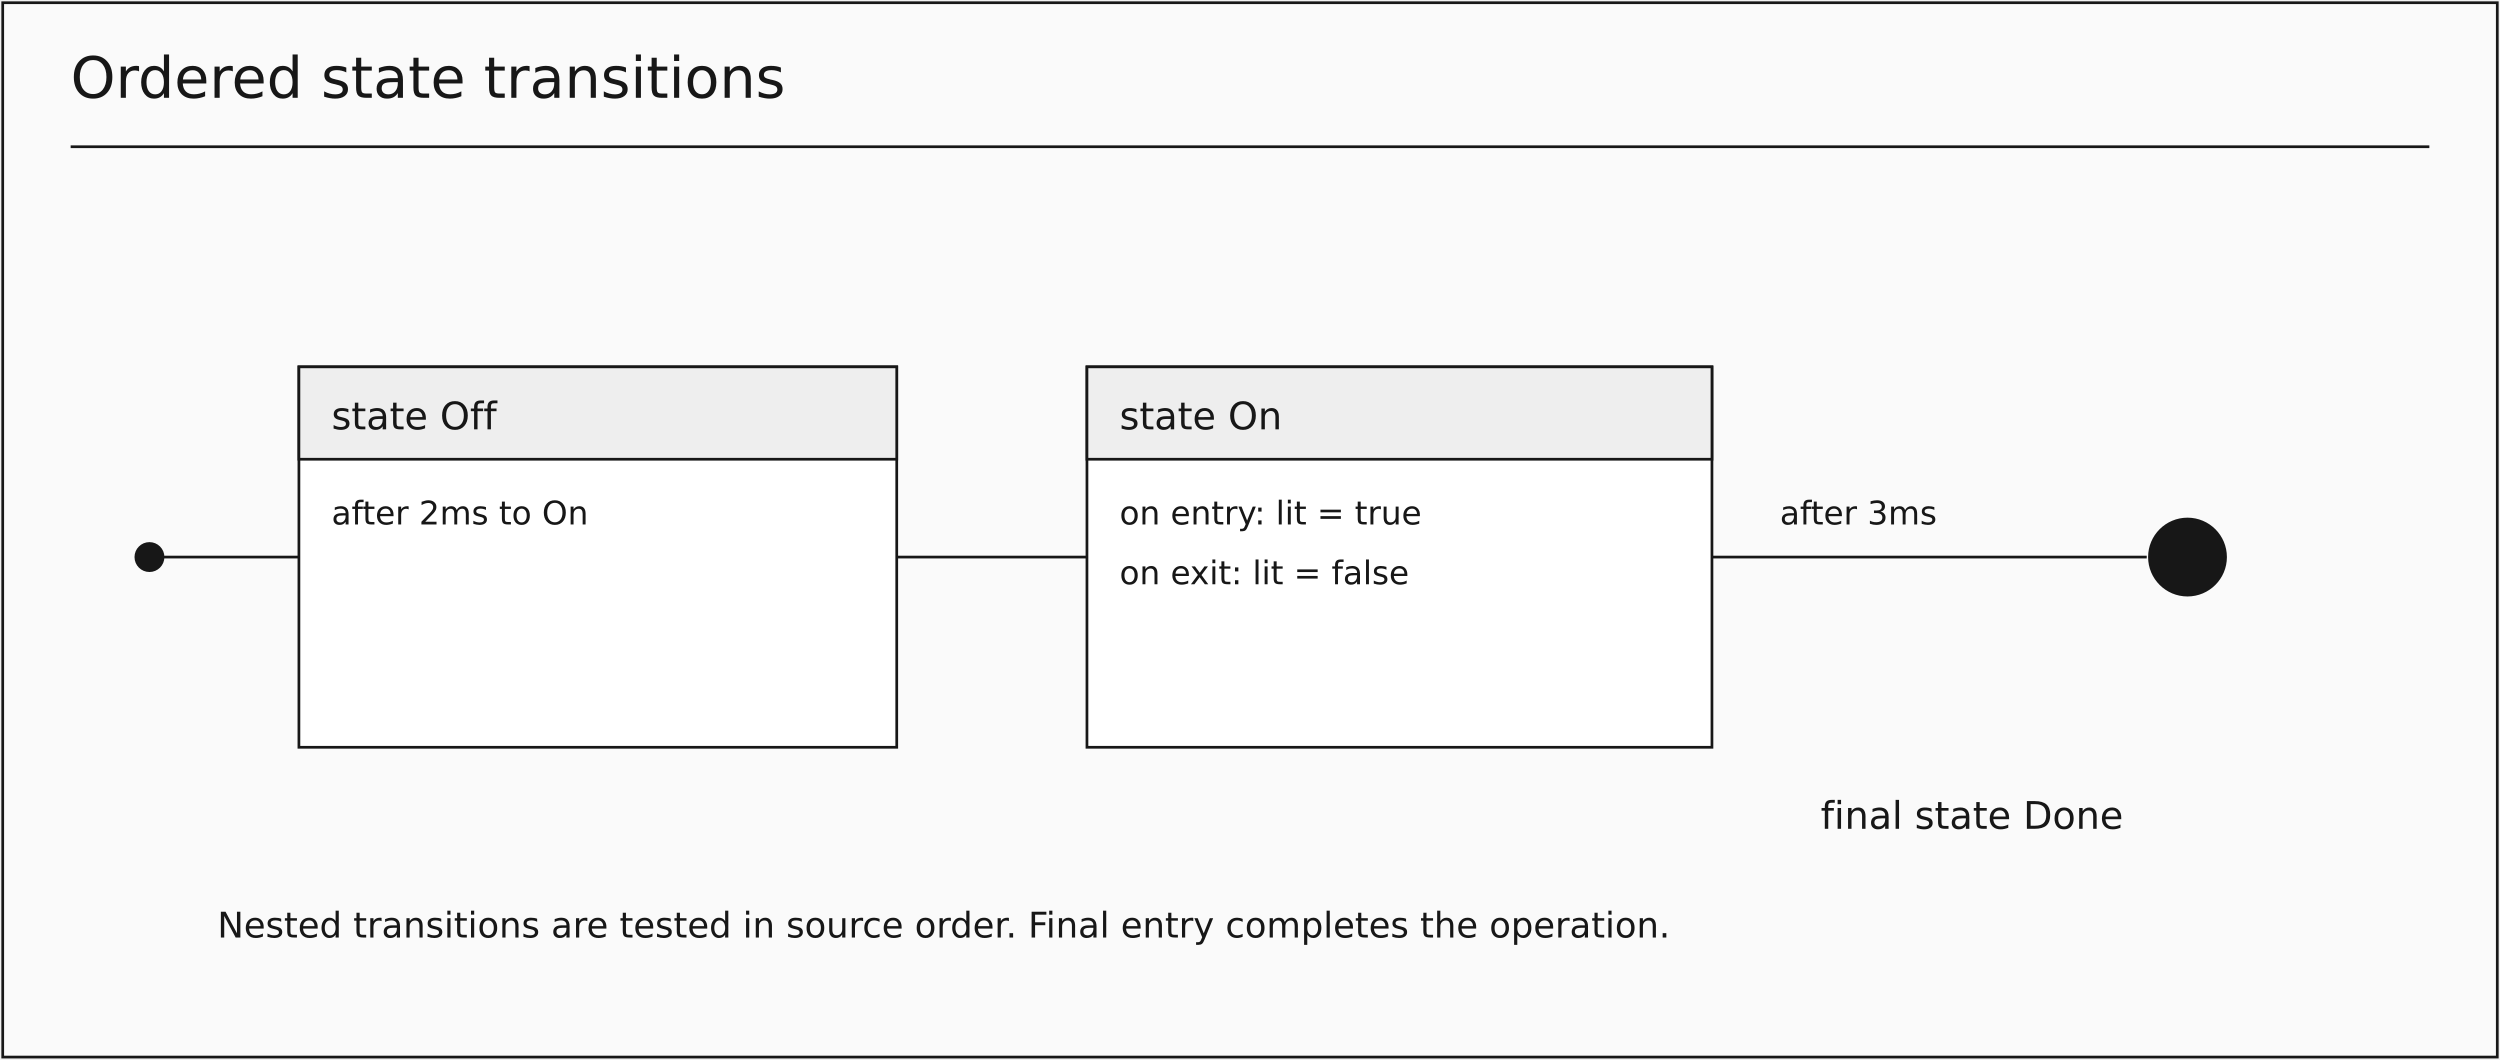
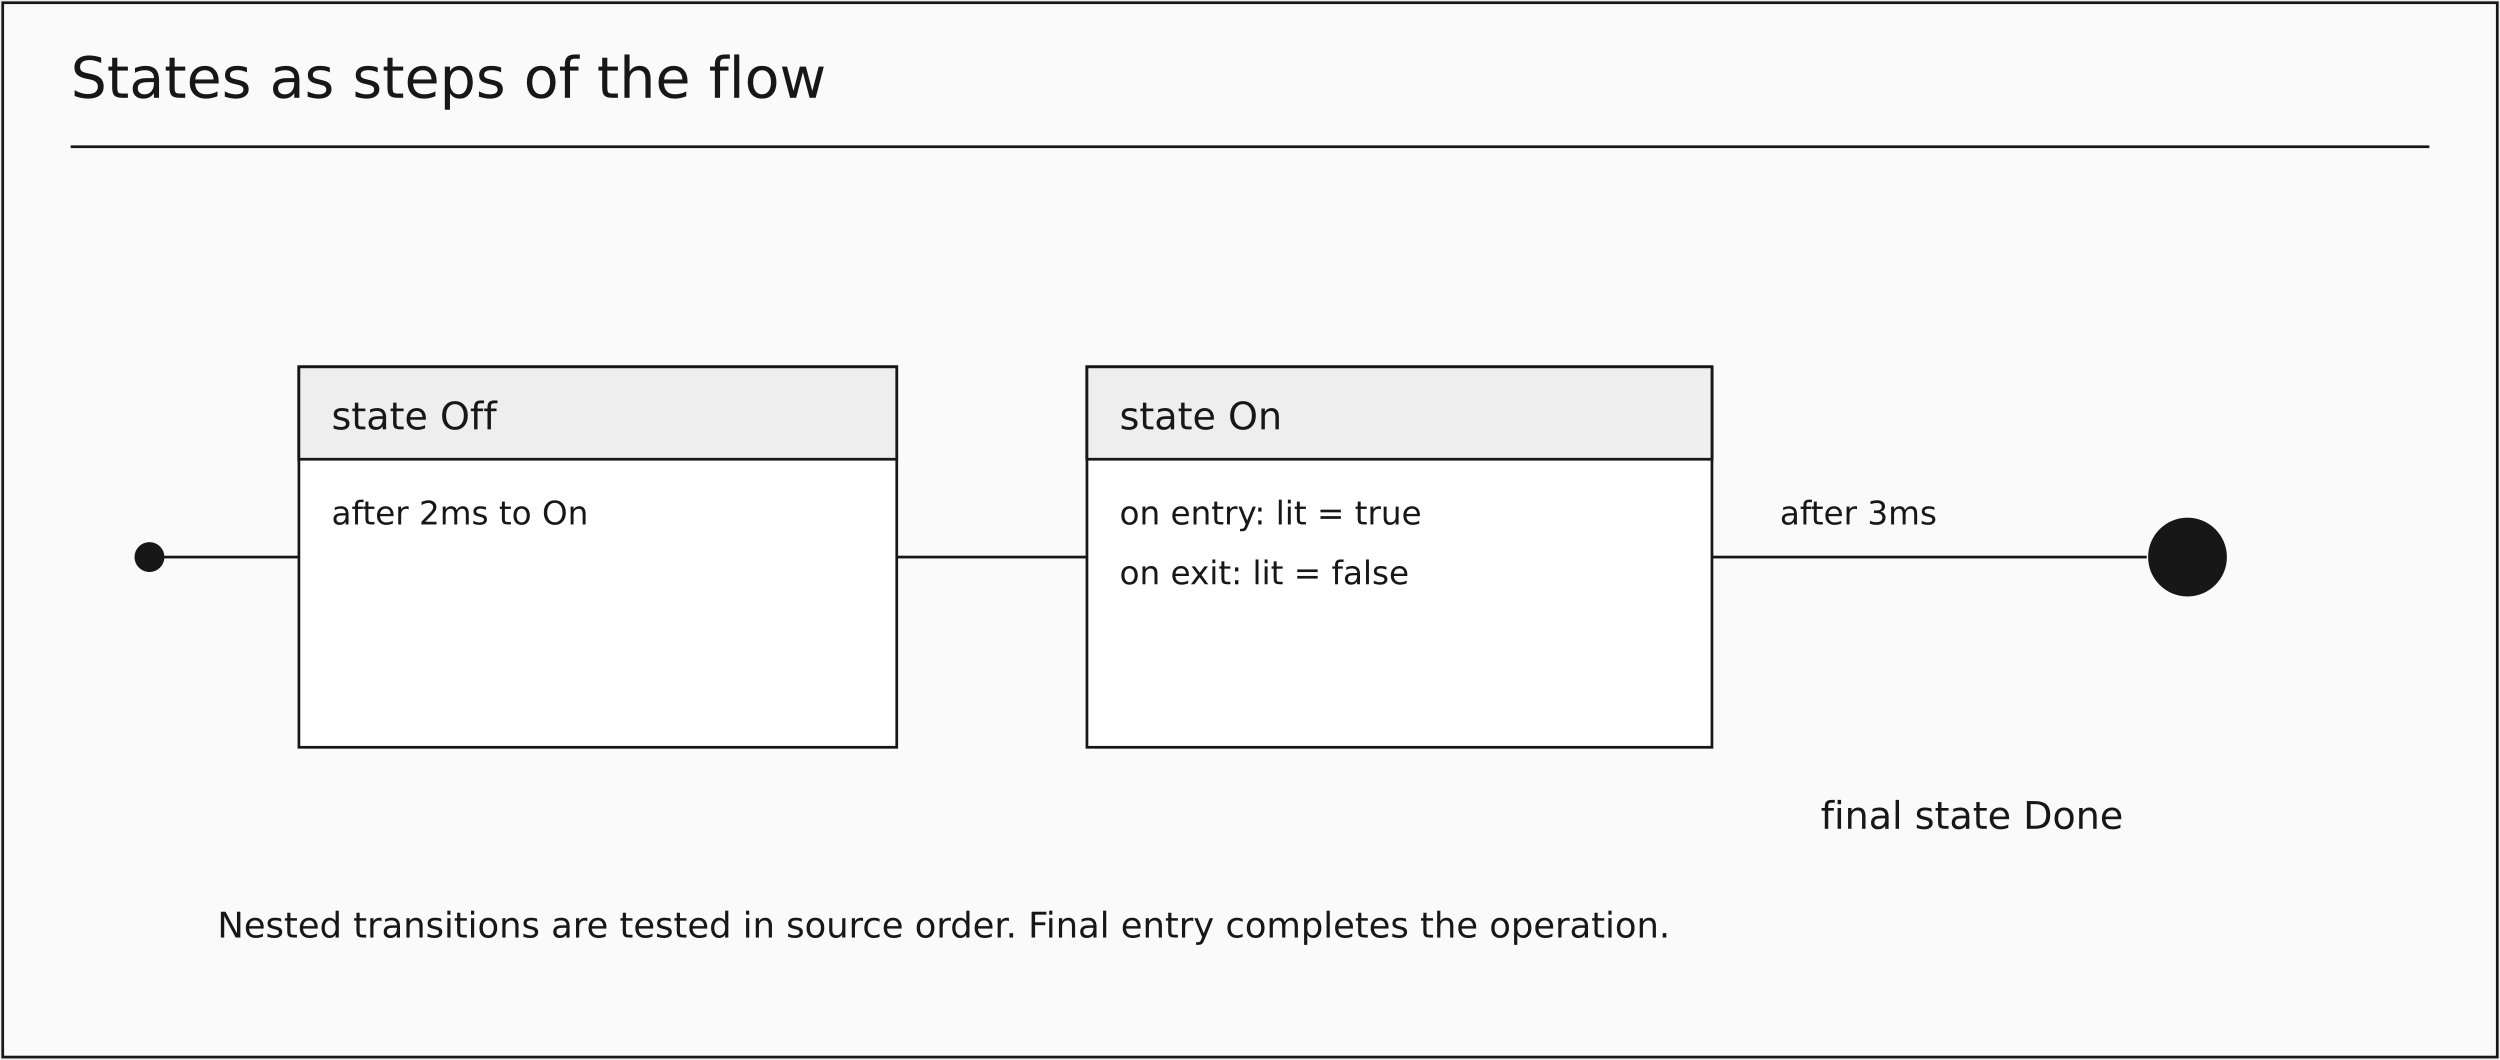
<svg xmlns="http://www.w3.org/2000/svg" viewBox="0 0 920 390" role="img">
  <rect x="1" y="1" width="918" height="388" fill="#fafafa" stroke="#171717" />
-   <text x="26" y="36" font-family="DejaVu Sans, sans-serif" font-size="21" fill="#171717">Ordered state transitions</text>
+   <text x="26" y="36" font-family="DejaVu Sans, sans-serif" font-size="21" fill="#171717">States as steps of the flow</text>
  <line x1="26" y1="54" x2="894" y2="54" stroke="#171717" />
  <ellipse cx="55.0" cy="205.0" rx="5.0" ry="5.0" fill="#171717" stroke="#171717" />
  <rect x="110" y="135" width="220" height="140" fill="#ffffff" stroke="#171717" />
  <rect x="110" y="135" width="220" height="34" fill="#eeeeee" stroke="#171717" />
  <text x="122" y="158" font-family="DejaVu Sans, sans-serif" font-size="14" fill="#171717">state Off</text>
  <text x="122" y="193" font-family="DejaVu Sans, sans-serif" font-size="12" fill="#171717">after 2ms to On</text>
  <rect x="400" y="135" width="230" height="140" fill="#ffffff" stroke="#171717" />
  <rect x="400" y="135" width="230" height="34" fill="#eeeeee" stroke="#171717" />
  <text x="412" y="158" font-family="DejaVu Sans, sans-serif" font-size="14" fill="#171717">state On</text>
  <text x="412" y="193" font-family="DejaVu Sans, sans-serif" font-size="12" fill="#171717">on entry: lit = true</text>
  <text x="412" y="215" font-family="DejaVu Sans, sans-serif" font-size="12" fill="#171717">on exit: lit = false</text>
  <ellipse cx="805.0" cy="205.0" rx="14.0" ry="14.0" fill="#171717" stroke="#171717" />
  <line x1="60" y1="205" x2="110" y2="205" stroke="#171717" />
  <line x1="330" y1="205" x2="400" y2="205" stroke="#171717" />
  <line x1="630" y1="205" x2="790" y2="205" stroke="#171717" />
  <text x="655.0" y="193.0" font-family="DejaVu Sans, sans-serif" font-size="12" fill="#171717">after 3ms</text>
  <text x="670" y="305" font-family="DejaVu Sans, sans-serif" font-size="14" fill="#171717">final state Done</text>
  <text x="80" y="345" font-family="DejaVu Sans, sans-serif" font-size="13" fill="#171717">Nested transitions are tested in source order. Final entry completes the operation.</text>
</svg>
